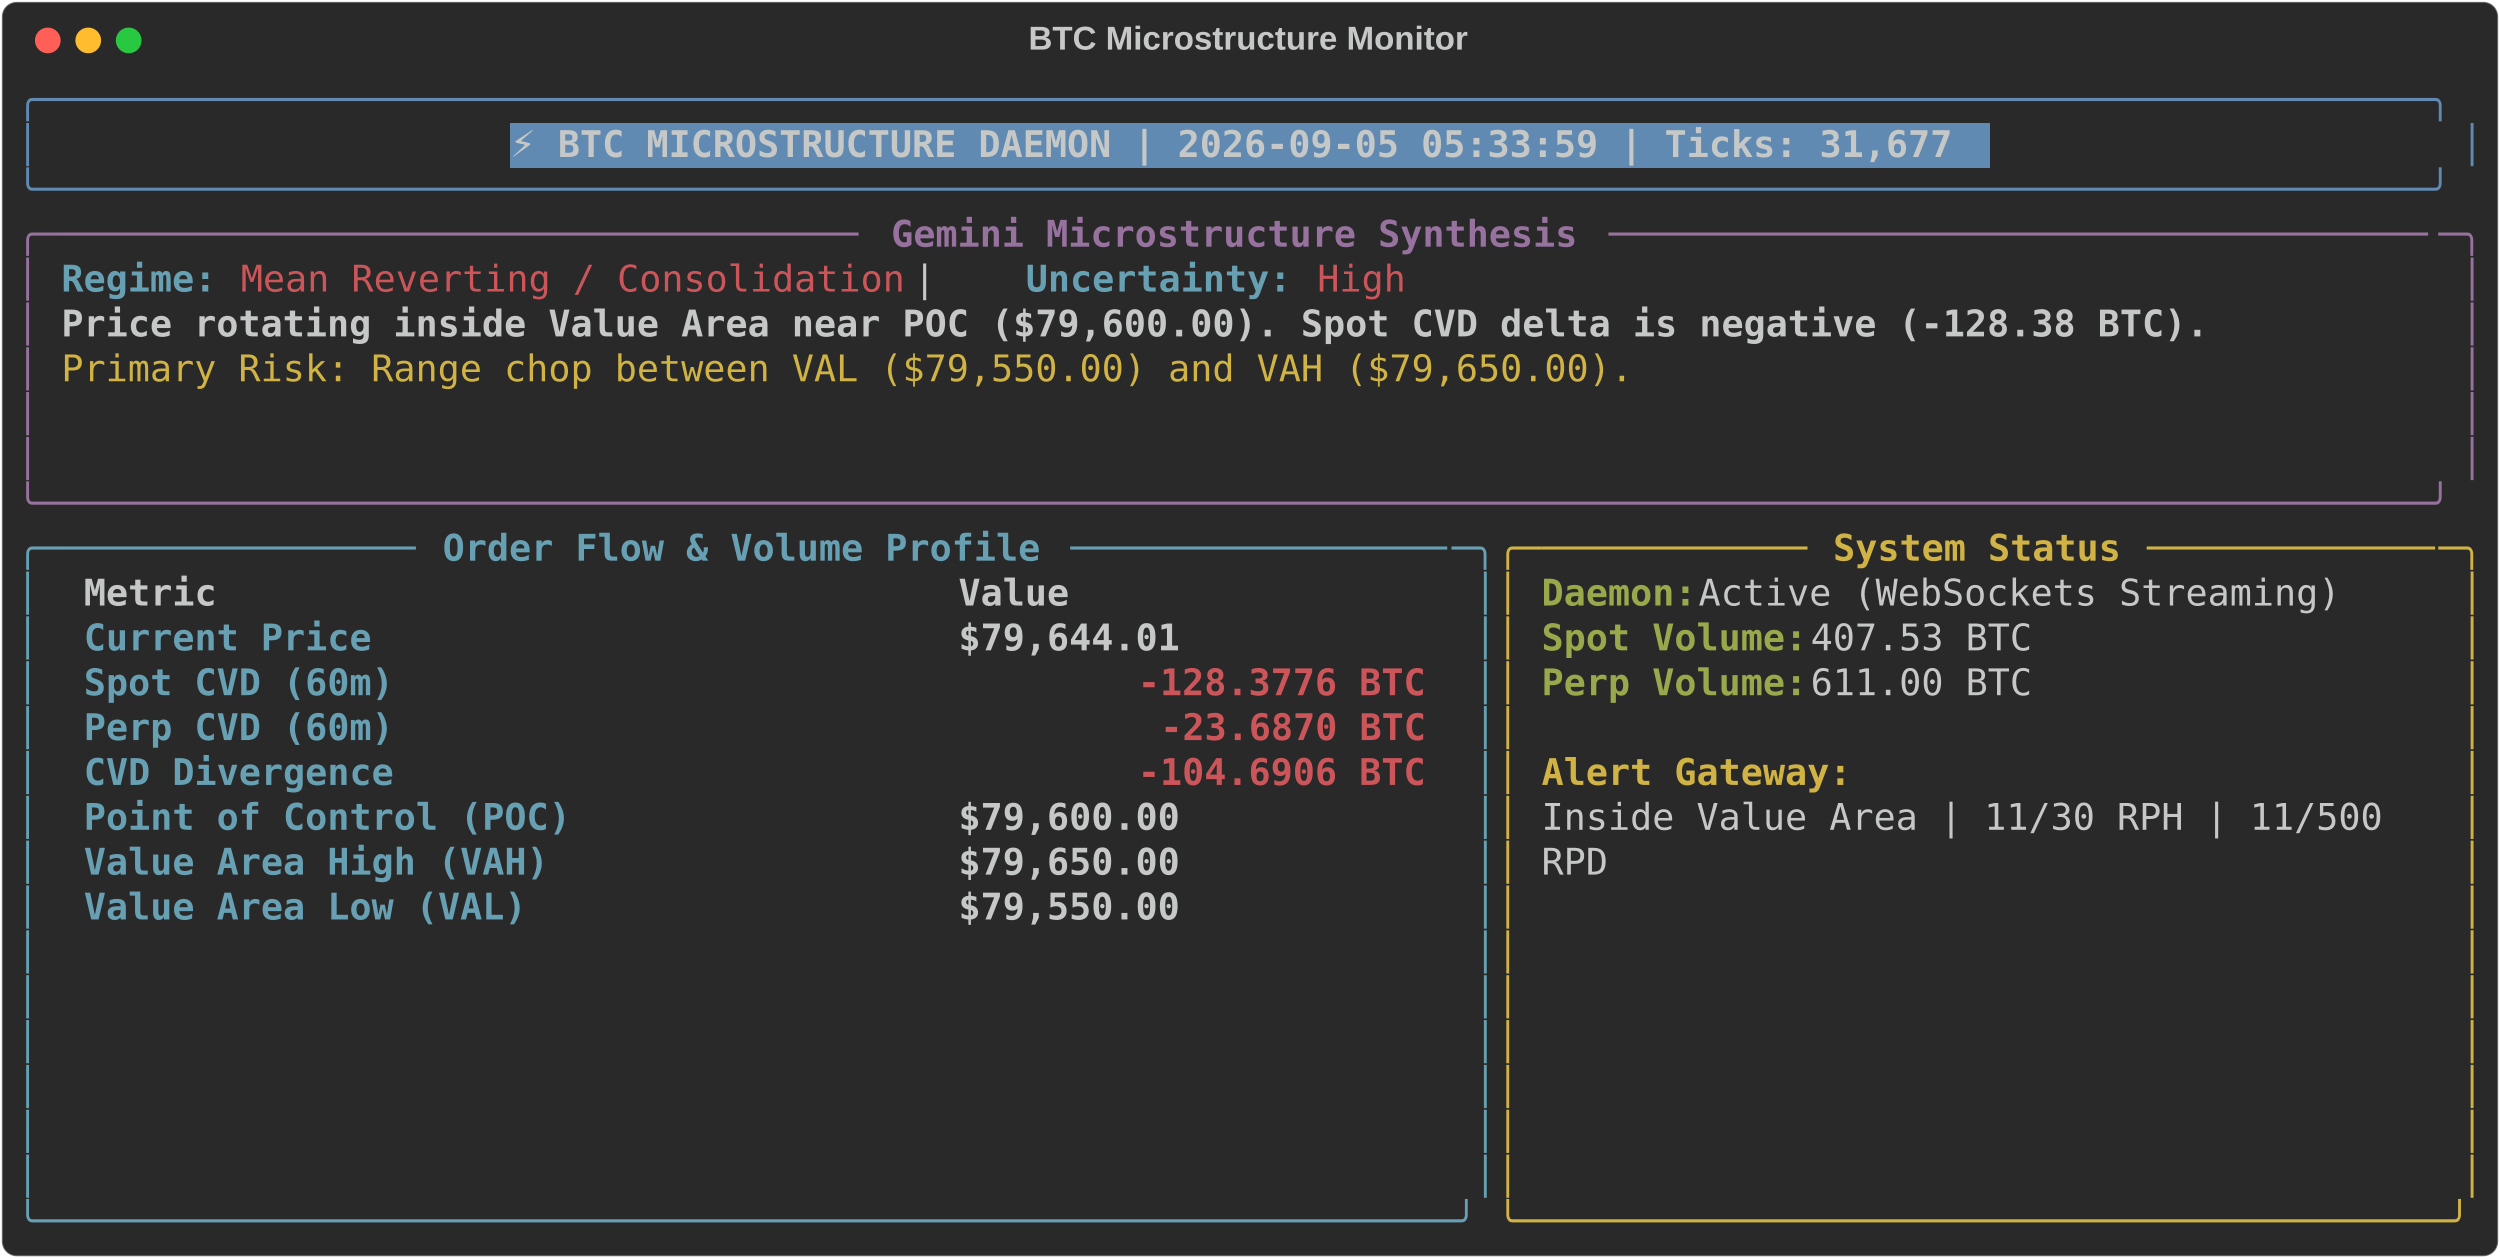
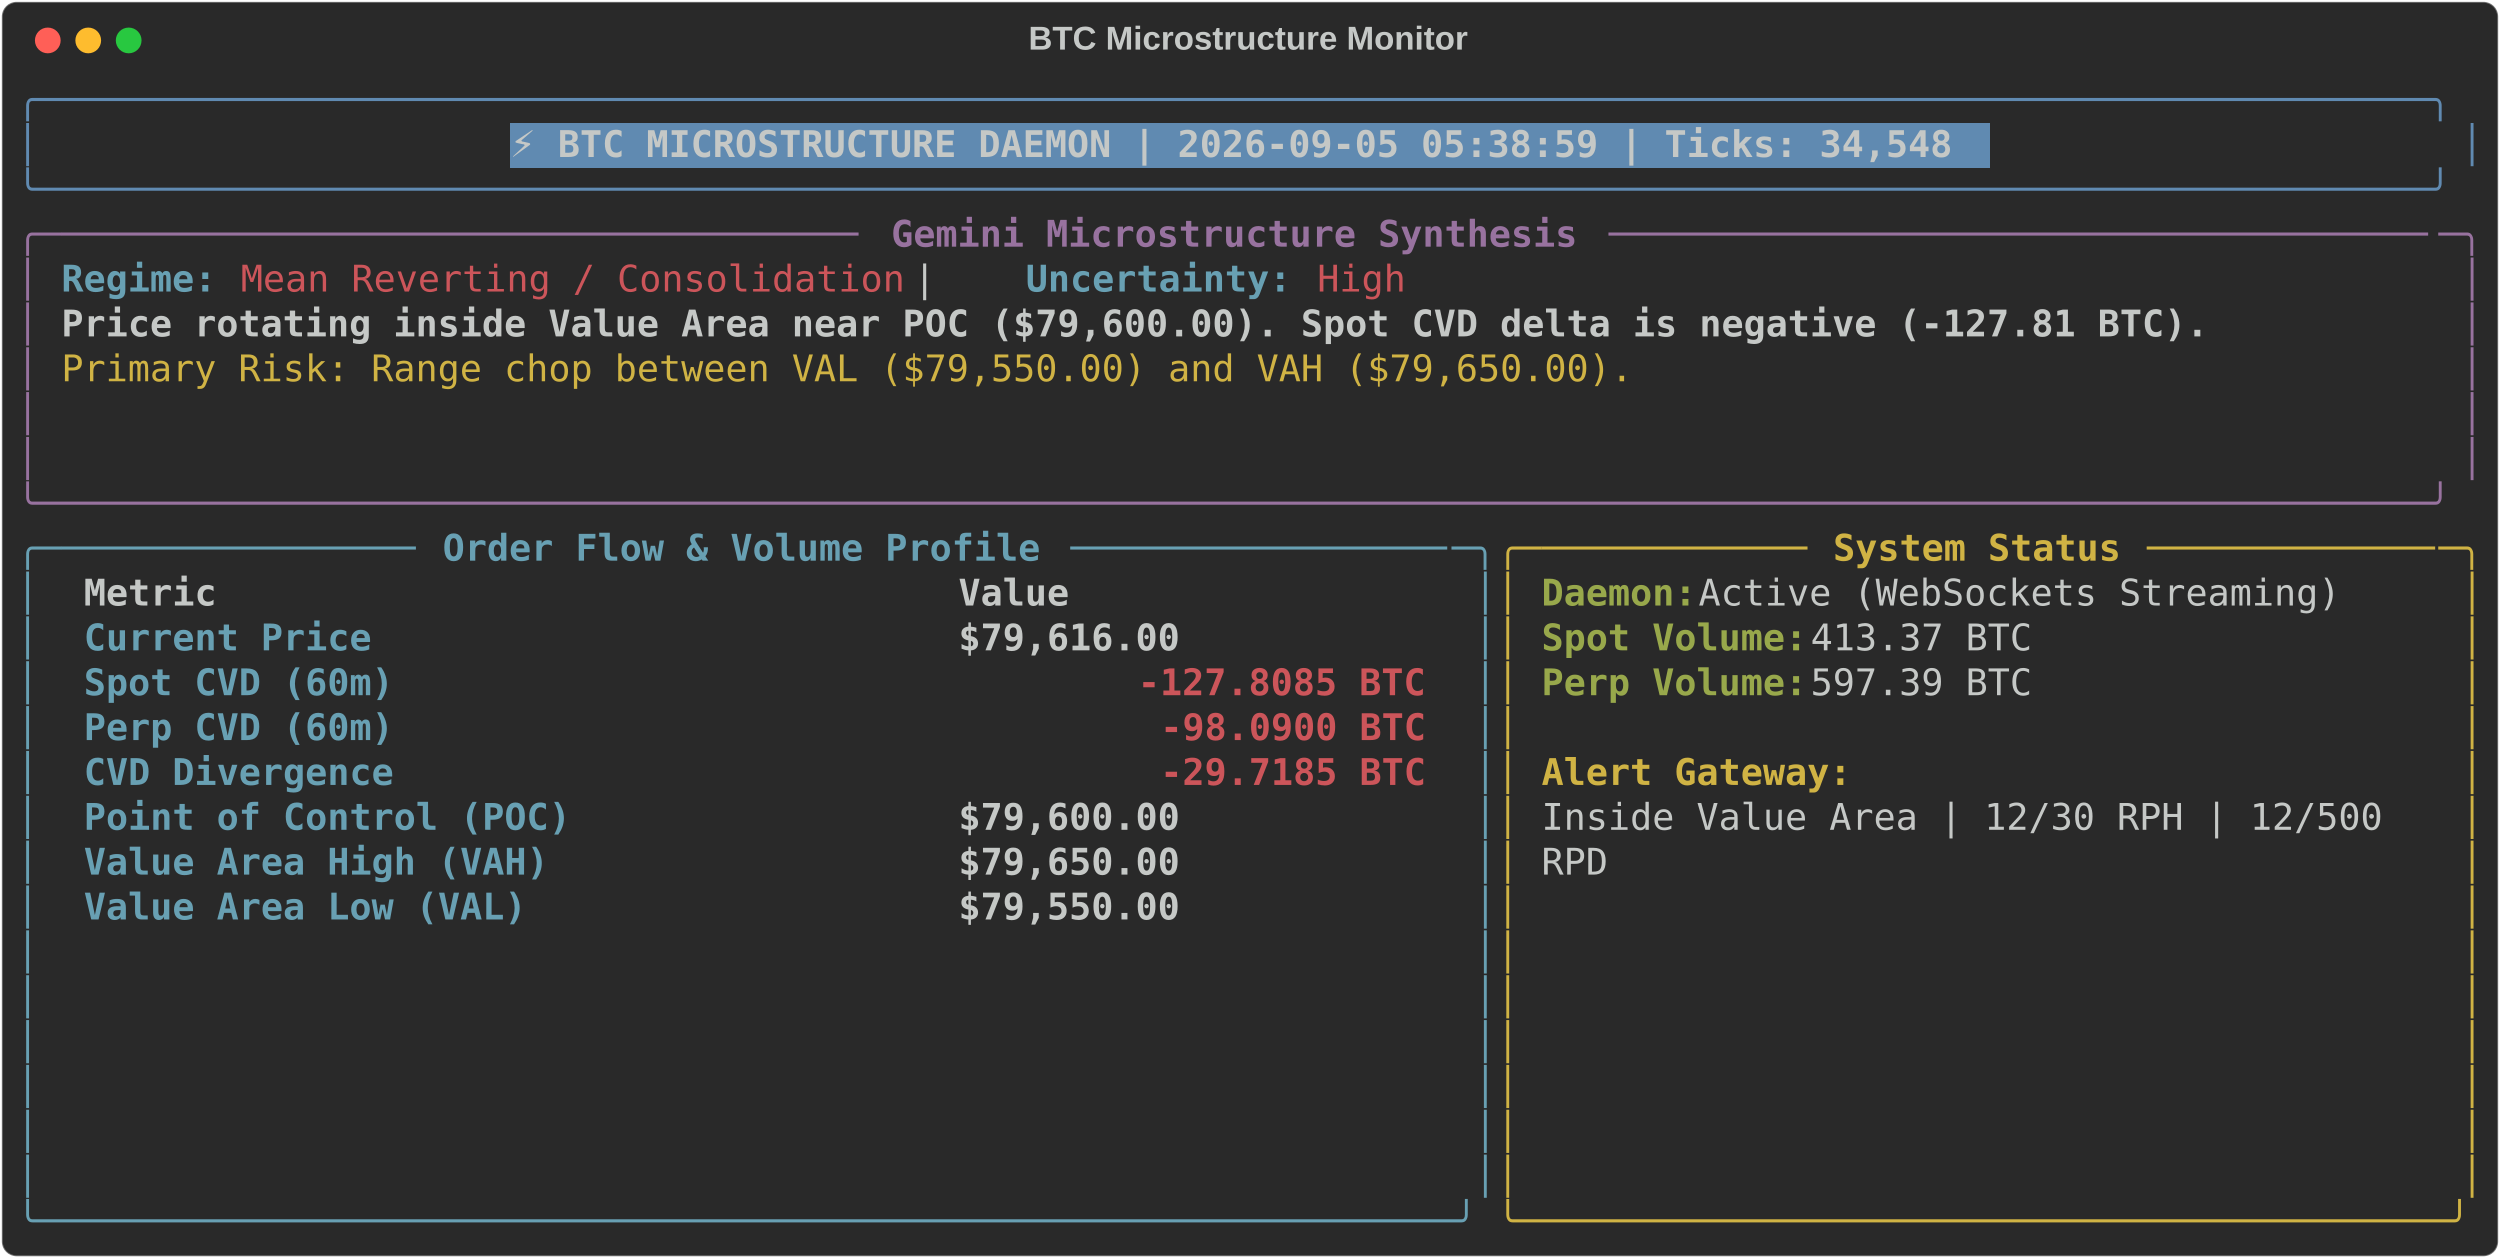
<svg xmlns="http://www.w3.org/2000/svg" class="rich-terminal" viewBox="0 0 1360 684.4">
  <style>

    @font-face {
        font-family: "Fira Code";
        src: local("FiraCode-Regular"),
                url("https://cdnjs.cloudflare.com/ajax/libs/firacode/6.2.0/woff2/FiraCode-Regular.woff2") format("woff2"),
                url("https://cdnjs.cloudflare.com/ajax/libs/firacode/6.2.0/woff/FiraCode-Regular.woff") format("woff");
        font-style: normal;
        font-weight: 400;
    }
    @font-face {
        font-family: "Fira Code";
        src: local("FiraCode-Bold"),
                url("https://cdnjs.cloudflare.com/ajax/libs/firacode/6.2.0/woff2/FiraCode-Bold.woff2") format("woff2"),
                url("https://cdnjs.cloudflare.com/ajax/libs/firacode/6.2.0/woff/FiraCode-Bold.woff") format("woff");
        font-style: bold;
        font-weight: 700;
    }

-     .terminal-2593411683-matrix {
+     .terminal-3431748208-matrix {
        font-family: Fira Code, monospace;
        font-size: 20px;
        line-height: 24.4px;
        font-variant-east-asian: full-width;
    }

-     .terminal-2593411683-title {
+     .terminal-3431748208-title {
        font-size: 18px;
        font-weight: bold;
        font-family: arial;
    }

-     .terminal-2593411683-r1 { fill: #608ab1 }
- .terminal-2593411683-r2 { fill: #c5c8c6 }
- .terminal-2593411683-r3 { fill: #c5c8c6;font-weight: bold }
- .terminal-2593411683-r4 { fill: #98729f }
- .terminal-2593411683-r5 { fill: #98729f;font-weight: bold }
- .terminal-2593411683-r6 { fill: #68a0b3;font-weight: bold }
- .terminal-2593411683-r7 { fill: #cc555a }
- .terminal-2593411683-r8 { fill: #d0b344 }
- .terminal-2593411683-r9 { fill: #68a0b3 }
- .terminal-2593411683-r10 { fill: #d0b344;font-weight: bold }
- .terminal-2593411683-r11 { fill: #98a84b;font-weight: bold }
- .terminal-2593411683-r12 { fill: #cc555a;font-weight: bold }
+     .terminal-3431748208-r1 { fill: #608ab1 }
+ .terminal-3431748208-r2 { fill: #c5c8c6 }
+ .terminal-3431748208-r3 { fill: #c5c8c6;font-weight: bold }
+ .terminal-3431748208-r4 { fill: #98729f }
+ .terminal-3431748208-r5 { fill: #98729f;font-weight: bold }
+ .terminal-3431748208-r6 { fill: #68a0b3;font-weight: bold }
+ .terminal-3431748208-r7 { fill: #cc555a }
+ .terminal-3431748208-r8 { fill: #d0b344 }
+ .terminal-3431748208-r9 { fill: #68a0b3 }
+ .terminal-3431748208-r10 { fill: #d0b344;font-weight: bold }
+ .terminal-3431748208-r11 { fill: #98a84b;font-weight: bold }
+ .terminal-3431748208-r12 { fill: #cc555a;font-weight: bold }
    </style>
  <defs>
-     <clipPath id="terminal-2593411683-clip-terminal">
+     <clipPath id="terminal-3431748208-clip-terminal">
      <rect x="0" y="0" width="1341.0" height="633.4" />
    </clipPath>
-     <clipPath id="terminal-2593411683-line-0">
+     <clipPath id="terminal-3431748208-line-0">
      <rect x="0" y="1.5" width="1342" height="24.65" />
    </clipPath>
-     <clipPath id="terminal-2593411683-line-1">
+     <clipPath id="terminal-3431748208-line-1">
      <rect x="0" y="25.9" width="1342" height="24.65" />
    </clipPath>
-     <clipPath id="terminal-2593411683-line-2">
+     <clipPath id="terminal-3431748208-line-2">
      <rect x="0" y="50.3" width="1342" height="24.65" />
    </clipPath>
-     <clipPath id="terminal-2593411683-line-3">
+     <clipPath id="terminal-3431748208-line-3">
      <rect x="0" y="74.7" width="1342" height="24.65" />
    </clipPath>
-     <clipPath id="terminal-2593411683-line-4">
+     <clipPath id="terminal-3431748208-line-4">
      <rect x="0" y="99.1" width="1342" height="24.65" />
    </clipPath>
-     <clipPath id="terminal-2593411683-line-5">
+     <clipPath id="terminal-3431748208-line-5">
      <rect x="0" y="123.5" width="1342" height="24.65" />
    </clipPath>
-     <clipPath id="terminal-2593411683-line-6">
+     <clipPath id="terminal-3431748208-line-6">
      <rect x="0" y="147.9" width="1342" height="24.65" />
    </clipPath>
-     <clipPath id="terminal-2593411683-line-7">
+     <clipPath id="terminal-3431748208-line-7">
      <rect x="0" y="172.3" width="1342" height="24.65" />
    </clipPath>
-     <clipPath id="terminal-2593411683-line-8">
+     <clipPath id="terminal-3431748208-line-8">
      <rect x="0" y="196.7" width="1342" height="24.65" />
    </clipPath>
-     <clipPath id="terminal-2593411683-line-9">
+     <clipPath id="terminal-3431748208-line-9">
      <rect x="0" y="221.1" width="1342" height="24.65" />
    </clipPath>
-     <clipPath id="terminal-2593411683-line-10">
+     <clipPath id="terminal-3431748208-line-10">
      <rect x="0" y="245.5" width="1342" height="24.65" />
    </clipPath>
-     <clipPath id="terminal-2593411683-line-11">
+     <clipPath id="terminal-3431748208-line-11">
      <rect x="0" y="269.9" width="1342" height="24.65" />
    </clipPath>
-     <clipPath id="terminal-2593411683-line-12">
+     <clipPath id="terminal-3431748208-line-12">
      <rect x="0" y="294.3" width="1342" height="24.65" />
    </clipPath>
-     <clipPath id="terminal-2593411683-line-13">
+     <clipPath id="terminal-3431748208-line-13">
      <rect x="0" y="318.7" width="1342" height="24.65" />
    </clipPath>
-     <clipPath id="terminal-2593411683-line-14">
+     <clipPath id="terminal-3431748208-line-14">
      <rect x="0" y="343.1" width="1342" height="24.65" />
    </clipPath>
-     <clipPath id="terminal-2593411683-line-15">
+     <clipPath id="terminal-3431748208-line-15">
      <rect x="0" y="367.5" width="1342" height="24.65" />
    </clipPath>
-     <clipPath id="terminal-2593411683-line-16">
+     <clipPath id="terminal-3431748208-line-16">
      <rect x="0" y="391.9" width="1342" height="24.65" />
    </clipPath>
-     <clipPath id="terminal-2593411683-line-17">
+     <clipPath id="terminal-3431748208-line-17">
      <rect x="0" y="416.3" width="1342" height="24.65" />
    </clipPath>
-     <clipPath id="terminal-2593411683-line-18">
+     <clipPath id="terminal-3431748208-line-18">
      <rect x="0" y="440.7" width="1342" height="24.65" />
    </clipPath>
-     <clipPath id="terminal-2593411683-line-19">
+     <clipPath id="terminal-3431748208-line-19">
      <rect x="0" y="465.1" width="1342" height="24.65" />
    </clipPath>
-     <clipPath id="terminal-2593411683-line-20">
+     <clipPath id="terminal-3431748208-line-20">
      <rect x="0" y="489.5" width="1342" height="24.65" />
    </clipPath>
-     <clipPath id="terminal-2593411683-line-21">
+     <clipPath id="terminal-3431748208-line-21">
      <rect x="0" y="513.9" width="1342" height="24.65" />
    </clipPath>
-     <clipPath id="terminal-2593411683-line-22">
+     <clipPath id="terminal-3431748208-line-22">
      <rect x="0" y="538.3" width="1342" height="24.65" />
    </clipPath>
-     <clipPath id="terminal-2593411683-line-23">
+     <clipPath id="terminal-3431748208-line-23">
      <rect x="0" y="562.7" width="1342" height="24.65" />
    </clipPath>
-     <clipPath id="terminal-2593411683-line-24">
+     <clipPath id="terminal-3431748208-line-24">
      <rect x="0" y="587.1" width="1342" height="24.65" />
    </clipPath>
  </defs>
  <rect fill="#292929" stroke="rgba(255,255,255,0.35)" stroke-width="1" x="1" y="1" width="1358" height="682.4" rx="8" />
-   <text class="terminal-2593411683-title" fill="#c5c8c6" text-anchor="middle" x="679" y="27">BTC Microstructure Monitor</text>
+   <text class="terminal-3431748208-title" fill="#c5c8c6" text-anchor="middle" x="679" y="27">BTC Microstructure Monitor</text>
  <g transform="translate(26,22)">
    <circle cx="0" cy="0" r="7" fill="#ff5f57" />
    <circle cx="22" cy="0" r="7" fill="#febc2e" />
    <circle cx="44" cy="0" r="7" fill="#28c840" />
  </g>
-   <g transform="translate(9, 41)" clip-path="url(#terminal-2593411683-clip-terminal)">
+   <g transform="translate(9, 41)" clip-path="url(#terminal-3431748208-clip-terminal)">
    <rect fill="#608ab1" x="268.4" y="25.9" width="805.2" height="24.65" shape-rendering="crispEdges" />
-     <g class="terminal-2593411683-matrix">
-       <text class="terminal-2593411683-r1" x="0" y="20" textLength="1342" clip-path="url(#terminal-2593411683-line-0)">╭────────────────────────────────────────────────────────────────────────────────────────────────────────────╮</text>
-       <text class="terminal-2593411683-r2" x="1342" y="20" textLength="12.2" clip-path="url(#terminal-2593411683-line-0)">
- </text>
-       <text class="terminal-2593411683-r1" x="0" y="44.4" textLength="12.2" clip-path="url(#terminal-2593411683-line-1)">│</text>
-       <text class="terminal-2593411683-r3" x="268.4" y="44.4" textLength="793" clip-path="url(#terminal-2593411683-line-1)">⚡ BTC MICROSTRUCTURE DAEMON | 2026-09-05 05:33:59 | Ticks: 31,677</text>
-       <text class="terminal-2593411683-r1" x="1329.8" y="44.4" textLength="12.2" clip-path="url(#terminal-2593411683-line-1)">│</text>
-       <text class="terminal-2593411683-r2" x="1342" y="44.4" textLength="12.2" clip-path="url(#terminal-2593411683-line-1)">
- </text>
-       <text class="terminal-2593411683-r1" x="0" y="68.8" textLength="1342" clip-path="url(#terminal-2593411683-line-2)">╰────────────────────────────────────────────────────────────────────────────────────────────────────────────╯</text>
-       <text class="terminal-2593411683-r2" x="1342" y="68.8" textLength="12.2" clip-path="url(#terminal-2593411683-line-2)">
- </text>
-       <text class="terminal-2593411683-r4" x="0" y="93.2" textLength="24.4" clip-path="url(#terminal-2593411683-line-3)">╭─</text>
-       <text class="terminal-2593411683-r4" x="24.4" y="93.2" textLength="439.2" clip-path="url(#terminal-2593411683-line-3)">────────────────────────────────────</text>
-       <text class="terminal-2593411683-r5" x="475.8" y="93.2" textLength="378.2" clip-path="url(#terminal-2593411683-line-3)">Gemini Microstructure Synthesis</text>
-       <text class="terminal-2593411683-r4" x="866.2" y="93.2" textLength="451.4" clip-path="url(#terminal-2593411683-line-3)">─────────────────────────────────────</text>
-       <text class="terminal-2593411683-r4" x="1317.6" y="93.2" textLength="24.4" clip-path="url(#terminal-2593411683-line-3)">─╮</text>
-       <text class="terminal-2593411683-r2" x="1342" y="93.2" textLength="12.2" clip-path="url(#terminal-2593411683-line-3)">
- </text>
-       <text class="terminal-2593411683-r4" x="0" y="117.6" textLength="12.2" clip-path="url(#terminal-2593411683-line-4)">│</text>
-       <text class="terminal-2593411683-r6" x="24.4" y="117.6" textLength="85.4" clip-path="url(#terminal-2593411683-line-4)">Regime:</text>
-       <text class="terminal-2593411683-r7" x="122" y="117.6" textLength="366" clip-path="url(#terminal-2593411683-line-4)">Mean Reverting / Consolidation</text>
-       <text class="terminal-2593411683-r2" x="488" y="117.6" textLength="61" clip-path="url(#terminal-2593411683-line-4)">  |  </text>
-       <text class="terminal-2593411683-r6" x="549" y="117.6" textLength="146.4" clip-path="url(#terminal-2593411683-line-4)">Uncertainty:</text>
-       <text class="terminal-2593411683-r7" x="707.6" y="117.6" textLength="48.8" clip-path="url(#terminal-2593411683-line-4)">High</text>
-       <text class="terminal-2593411683-r4" x="1329.8" y="117.6" textLength="12.2" clip-path="url(#terminal-2593411683-line-4)">│</text>
-       <text class="terminal-2593411683-r2" x="1342" y="117.6" textLength="12.2" clip-path="url(#terminal-2593411683-line-4)">
- </text>
-       <text class="terminal-2593411683-r4" x="0" y="142" textLength="12.2" clip-path="url(#terminal-2593411683-line-5)">│</text>
-       <text class="terminal-2593411683-r3" x="24.4" y="142" textLength="1183.4" clip-path="url(#terminal-2593411683-line-5)">Price rotating inside Value Area near POC ($79,600.00). Spot CVD delta is negative (-128.38 BTC).</text>
-       <text class="terminal-2593411683-r4" x="1329.8" y="142" textLength="12.2" clip-path="url(#terminal-2593411683-line-5)">│</text>
-       <text class="terminal-2593411683-r2" x="1342" y="142" textLength="12.2" clip-path="url(#terminal-2593411683-line-5)">
- </text>
-       <text class="terminal-2593411683-r4" x="0" y="166.4" textLength="12.2" clip-path="url(#terminal-2593411683-line-6)">│</text>
-       <text class="terminal-2593411683-r8" x="24.4" y="166.4" textLength="866.2" clip-path="url(#terminal-2593411683-line-6)">Primary Risk: Range chop between VAL ($79,550.00) and VAH ($79,650.00).</text>
-       <text class="terminal-2593411683-r4" x="1329.8" y="166.4" textLength="12.2" clip-path="url(#terminal-2593411683-line-6)">│</text>
-       <text class="terminal-2593411683-r2" x="1342" y="166.4" textLength="12.2" clip-path="url(#terminal-2593411683-line-6)">
- </text>
-       <text class="terminal-2593411683-r4" x="0" y="190.8" textLength="12.2" clip-path="url(#terminal-2593411683-line-7)">│</text>
-       <text class="terminal-2593411683-r4" x="1329.8" y="190.8" textLength="12.2" clip-path="url(#terminal-2593411683-line-7)">│</text>
-       <text class="terminal-2593411683-r2" x="1342" y="190.8" textLength="12.2" clip-path="url(#terminal-2593411683-line-7)">
- </text>
-       <text class="terminal-2593411683-r4" x="0" y="215.2" textLength="12.2" clip-path="url(#terminal-2593411683-line-8)">│</text>
-       <text class="terminal-2593411683-r4" x="1329.8" y="215.2" textLength="12.2" clip-path="url(#terminal-2593411683-line-8)">│</text>
-       <text class="terminal-2593411683-r2" x="1342" y="215.2" textLength="12.2" clip-path="url(#terminal-2593411683-line-8)">
- </text>
-       <text class="terminal-2593411683-r4" x="0" y="239.6" textLength="1342" clip-path="url(#terminal-2593411683-line-9)">╰────────────────────────────────────────────────────────────────────────────────────────────────────────────╯</text>
-       <text class="terminal-2593411683-r2" x="1342" y="239.6" textLength="12.2" clip-path="url(#terminal-2593411683-line-9)">
- </text>
-       <text class="terminal-2593411683-r9" x="0" y="264" textLength="24.4" clip-path="url(#terminal-2593411683-line-10)">╭─</text>
-       <text class="terminal-2593411683-r9" x="24.4" y="264" textLength="195.2" clip-path="url(#terminal-2593411683-line-10)">────────────────</text>
-       <text class="terminal-2593411683-r6" x="231.8" y="264" textLength="329.4" clip-path="url(#terminal-2593411683-line-10)">Order Flow &amp; Volume Profile</text>
-       <text class="terminal-2593411683-r9" x="573.4" y="264" textLength="207.4" clip-path="url(#terminal-2593411683-line-10)">─────────────────</text>
-       <text class="terminal-2593411683-r9" x="780.8" y="264" textLength="24.4" clip-path="url(#terminal-2593411683-line-10)">─╮</text>
-       <text class="terminal-2593411683-r8" x="805.2" y="264" textLength="24.4" clip-path="url(#terminal-2593411683-line-10)">╭─</text>
-       <text class="terminal-2593411683-r8" x="829.6" y="264" textLength="146.4" clip-path="url(#terminal-2593411683-line-10)">────────────</text>
-       <text class="terminal-2593411683-r10" x="988.2" y="264" textLength="158.6" clip-path="url(#terminal-2593411683-line-10)">System Status</text>
-       <text class="terminal-2593411683-r8" x="1159" y="264" textLength="158.6" clip-path="url(#terminal-2593411683-line-10)">─────────────</text>
-       <text class="terminal-2593411683-r8" x="1317.6" y="264" textLength="24.4" clip-path="url(#terminal-2593411683-line-10)">─╮</text>
-       <text class="terminal-2593411683-r2" x="1342" y="264" textLength="12.2" clip-path="url(#terminal-2593411683-line-10)">
- </text>
-       <text class="terminal-2593411683-r9" x="0" y="288.4" textLength="12.2" clip-path="url(#terminal-2593411683-line-11)">│</text>
-       <text class="terminal-2593411683-r3" x="36.6" y="288.4" textLength="451.4" clip-path="url(#terminal-2593411683-line-11)">Metric                               </text>
-       <text class="terminal-2593411683-r3" x="512.4" y="288.4" textLength="256.2" clip-path="url(#terminal-2593411683-line-11)">                Value</text>
-       <text class="terminal-2593411683-r9" x="793" y="288.4" textLength="12.2" clip-path="url(#terminal-2593411683-line-11)">│</text>
-       <text class="terminal-2593411683-r8" x="805.2" y="288.4" textLength="12.2" clip-path="url(#terminal-2593411683-line-11)">│</text>
-       <text class="terminal-2593411683-r11" x="829.6" y="288.4" textLength="85.4" clip-path="url(#terminal-2593411683-line-11)">Daemon:</text>
-       <text class="terminal-2593411683-r2" x="915" y="288.4" textLength="366" clip-path="url(#terminal-2593411683-line-11)"> Active (WebSockets Streaming)</text>
-       <text class="terminal-2593411683-r8" x="1329.8" y="288.4" textLength="12.2" clip-path="url(#terminal-2593411683-line-11)">│</text>
-       <text class="terminal-2593411683-r2" x="1342" y="288.4" textLength="12.2" clip-path="url(#terminal-2593411683-line-11)">
- </text>
-       <text class="terminal-2593411683-r9" x="0" y="312.8" textLength="12.2" clip-path="url(#terminal-2593411683-line-12)">│</text>
-       <text class="terminal-2593411683-r6" x="36.6" y="312.8" textLength="451.4" clip-path="url(#terminal-2593411683-line-12)">Current Price                        </text>
-       <text class="terminal-2593411683-r3" x="512.4" y="312.8" textLength="256.2" clip-path="url(#terminal-2593411683-line-12)">           $79,644.01</text>
-       <text class="terminal-2593411683-r9" x="793" y="312.8" textLength="12.2" clip-path="url(#terminal-2593411683-line-12)">│</text>
-       <text class="terminal-2593411683-r8" x="805.2" y="312.8" textLength="12.2" clip-path="url(#terminal-2593411683-line-12)">│</text>
-       <text class="terminal-2593411683-r11" x="829.6" y="312.8" textLength="146.4" clip-path="url(#terminal-2593411683-line-12)">Spot Volume:</text>
-       <text class="terminal-2593411683-r2" x="976" y="312.8" textLength="134.2" clip-path="url(#terminal-2593411683-line-12)"> 407.53 BTC</text>
-       <text class="terminal-2593411683-r8" x="1329.8" y="312.8" textLength="12.2" clip-path="url(#terminal-2593411683-line-12)">│</text>
-       <text class="terminal-2593411683-r2" x="1342" y="312.8" textLength="12.2" clip-path="url(#terminal-2593411683-line-12)">
- </text>
-       <text class="terminal-2593411683-r9" x="0" y="337.2" textLength="12.2" clip-path="url(#terminal-2593411683-line-13)">│</text>
-       <text class="terminal-2593411683-r6" x="36.6" y="337.2" textLength="451.4" clip-path="url(#terminal-2593411683-line-13)">Spot CVD (60m)                       </text>
-       <text class="terminal-2593411683-r12" x="610" y="337.2" textLength="158.6" clip-path="url(#terminal-2593411683-line-13)">-128.3776 BTC</text>
-       <text class="terminal-2593411683-r9" x="793" y="337.2" textLength="12.2" clip-path="url(#terminal-2593411683-line-13)">│</text>
-       <text class="terminal-2593411683-r8" x="805.2" y="337.2" textLength="12.2" clip-path="url(#terminal-2593411683-line-13)">│</text>
-       <text class="terminal-2593411683-r11" x="829.6" y="337.2" textLength="146.4" clip-path="url(#terminal-2593411683-line-13)">Perp Volume:</text>
-       <text class="terminal-2593411683-r2" x="976" y="337.2" textLength="134.2" clip-path="url(#terminal-2593411683-line-13)"> 611.00 BTC</text>
-       <text class="terminal-2593411683-r8" x="1329.8" y="337.2" textLength="12.2" clip-path="url(#terminal-2593411683-line-13)">│</text>
-       <text class="terminal-2593411683-r2" x="1342" y="337.2" textLength="12.2" clip-path="url(#terminal-2593411683-line-13)">
- </text>
-       <text class="terminal-2593411683-r9" x="0" y="361.6" textLength="12.2" clip-path="url(#terminal-2593411683-line-14)">│</text>
-       <text class="terminal-2593411683-r6" x="36.6" y="361.6" textLength="451.4" clip-path="url(#terminal-2593411683-line-14)">Perp CVD (60m)                       </text>
-       <text class="terminal-2593411683-r12" x="622.2" y="361.6" textLength="146.4" clip-path="url(#terminal-2593411683-line-14)">-23.6870 BTC</text>
-       <text class="terminal-2593411683-r9" x="793" y="361.6" textLength="12.2" clip-path="url(#terminal-2593411683-line-14)">│</text>
-       <text class="terminal-2593411683-r8" x="805.2" y="361.6" textLength="12.2" clip-path="url(#terminal-2593411683-line-14)">│</text>
-       <text class="terminal-2593411683-r8" x="1329.8" y="361.6" textLength="12.2" clip-path="url(#terminal-2593411683-line-14)">│</text>
-       <text class="terminal-2593411683-r2" x="1342" y="361.6" textLength="12.2" clip-path="url(#terminal-2593411683-line-14)">
- </text>
-       <text class="terminal-2593411683-r9" x="0" y="386" textLength="12.2" clip-path="url(#terminal-2593411683-line-15)">│</text>
-       <text class="terminal-2593411683-r6" x="36.6" y="386" textLength="451.4" clip-path="url(#terminal-2593411683-line-15)">CVD Divergence                       </text>
-       <text class="terminal-2593411683-r12" x="610" y="386" textLength="158.6" clip-path="url(#terminal-2593411683-line-15)">-104.6906 BTC</text>
-       <text class="terminal-2593411683-r9" x="793" y="386" textLength="12.2" clip-path="url(#terminal-2593411683-line-15)">│</text>
-       <text class="terminal-2593411683-r8" x="805.2" y="386" textLength="12.2" clip-path="url(#terminal-2593411683-line-15)">│</text>
-       <text class="terminal-2593411683-r10" x="829.6" y="386" textLength="170.8" clip-path="url(#terminal-2593411683-line-15)">Alert Gateway:</text>
-       <text class="terminal-2593411683-r8" x="1329.8" y="386" textLength="12.2" clip-path="url(#terminal-2593411683-line-15)">│</text>
-       <text class="terminal-2593411683-r2" x="1342" y="386" textLength="12.2" clip-path="url(#terminal-2593411683-line-15)">
- </text>
-       <text class="terminal-2593411683-r9" x="0" y="410.4" textLength="12.2" clip-path="url(#terminal-2593411683-line-16)">│</text>
-       <text class="terminal-2593411683-r6" x="36.6" y="410.4" textLength="451.4" clip-path="url(#terminal-2593411683-line-16)">Point of Control (POC)               </text>
-       <text class="terminal-2593411683-r3" x="512.4" y="410.4" textLength="256.2" clip-path="url(#terminal-2593411683-line-16)">           $79,600.00</text>
-       <text class="terminal-2593411683-r9" x="793" y="410.4" textLength="12.2" clip-path="url(#terminal-2593411683-line-16)">│</text>
-       <text class="terminal-2593411683-r8" x="805.2" y="410.4" textLength="12.2" clip-path="url(#terminal-2593411683-line-16)">│</text>
-       <text class="terminal-2593411683-r2" x="829.6" y="410.4" textLength="475.8" clip-path="url(#terminal-2593411683-line-16)">Inside Value Area | 11/30 RPH | 11/500 </text>
-       <text class="terminal-2593411683-r8" x="1329.8" y="410.4" textLength="12.2" clip-path="url(#terminal-2593411683-line-16)">│</text>
-       <text class="terminal-2593411683-r2" x="1342" y="410.4" textLength="12.2" clip-path="url(#terminal-2593411683-line-16)">
- </text>
-       <text class="terminal-2593411683-r9" x="0" y="434.8" textLength="12.2" clip-path="url(#terminal-2593411683-line-17)">│</text>
-       <text class="terminal-2593411683-r6" x="36.6" y="434.8" textLength="451.4" clip-path="url(#terminal-2593411683-line-17)">Value Area High (VAH)                </text>
-       <text class="terminal-2593411683-r3" x="512.4" y="434.8" textLength="256.2" clip-path="url(#terminal-2593411683-line-17)">           $79,650.00</text>
-       <text class="terminal-2593411683-r9" x="793" y="434.8" textLength="12.2" clip-path="url(#terminal-2593411683-line-17)">│</text>
-       <text class="terminal-2593411683-r8" x="805.2" y="434.8" textLength="12.2" clip-path="url(#terminal-2593411683-line-17)">│</text>
-       <text class="terminal-2593411683-r2" x="829.6" y="434.8" textLength="36.6" clip-path="url(#terminal-2593411683-line-17)">RPD</text>
-       <text class="terminal-2593411683-r8" x="1329.8" y="434.8" textLength="12.2" clip-path="url(#terminal-2593411683-line-17)">│</text>
-       <text class="terminal-2593411683-r2" x="1342" y="434.8" textLength="12.2" clip-path="url(#terminal-2593411683-line-17)">
- </text>
-       <text class="terminal-2593411683-r9" x="0" y="459.2" textLength="12.2" clip-path="url(#terminal-2593411683-line-18)">│</text>
-       <text class="terminal-2593411683-r6" x="36.6" y="459.2" textLength="451.4" clip-path="url(#terminal-2593411683-line-18)">Value Area Low (VAL)                 </text>
-       <text class="terminal-2593411683-r3" x="512.4" y="459.2" textLength="256.2" clip-path="url(#terminal-2593411683-line-18)">           $79,550.00</text>
-       <text class="terminal-2593411683-r9" x="793" y="459.2" textLength="12.2" clip-path="url(#terminal-2593411683-line-18)">│</text>
-       <text class="terminal-2593411683-r8" x="805.2" y="459.2" textLength="12.2" clip-path="url(#terminal-2593411683-line-18)">│</text>
-       <text class="terminal-2593411683-r8" x="1329.8" y="459.2" textLength="12.2" clip-path="url(#terminal-2593411683-line-18)">│</text>
-       <text class="terminal-2593411683-r2" x="1342" y="459.2" textLength="12.2" clip-path="url(#terminal-2593411683-line-18)">
- </text>
-       <text class="terminal-2593411683-r9" x="0" y="483.6" textLength="12.2" clip-path="url(#terminal-2593411683-line-19)">│</text>
-       <text class="terminal-2593411683-r9" x="793" y="483.6" textLength="12.2" clip-path="url(#terminal-2593411683-line-19)">│</text>
-       <text class="terminal-2593411683-r8" x="805.2" y="483.6" textLength="12.2" clip-path="url(#terminal-2593411683-line-19)">│</text>
-       <text class="terminal-2593411683-r8" x="1329.8" y="483.6" textLength="12.2" clip-path="url(#terminal-2593411683-line-19)">│</text>
-       <text class="terminal-2593411683-r2" x="1342" y="483.6" textLength="12.2" clip-path="url(#terminal-2593411683-line-19)">
- </text>
-       <text class="terminal-2593411683-r9" x="0" y="508" textLength="12.2" clip-path="url(#terminal-2593411683-line-20)">│</text>
-       <text class="terminal-2593411683-r9" x="793" y="508" textLength="12.2" clip-path="url(#terminal-2593411683-line-20)">│</text>
-       <text class="terminal-2593411683-r8" x="805.2" y="508" textLength="12.2" clip-path="url(#terminal-2593411683-line-20)">│</text>
-       <text class="terminal-2593411683-r8" x="1329.8" y="508" textLength="12.2" clip-path="url(#terminal-2593411683-line-20)">│</text>
-       <text class="terminal-2593411683-r2" x="1342" y="508" textLength="12.2" clip-path="url(#terminal-2593411683-line-20)">
- </text>
-       <text class="terminal-2593411683-r9" x="0" y="532.4" textLength="12.2" clip-path="url(#terminal-2593411683-line-21)">│</text>
-       <text class="terminal-2593411683-r9" x="793" y="532.4" textLength="12.2" clip-path="url(#terminal-2593411683-line-21)">│</text>
-       <text class="terminal-2593411683-r8" x="805.2" y="532.4" textLength="12.2" clip-path="url(#terminal-2593411683-line-21)">│</text>
-       <text class="terminal-2593411683-r8" x="1329.8" y="532.4" textLength="12.2" clip-path="url(#terminal-2593411683-line-21)">│</text>
-       <text class="terminal-2593411683-r2" x="1342" y="532.4" textLength="12.2" clip-path="url(#terminal-2593411683-line-21)">
- </text>
-       <text class="terminal-2593411683-r9" x="0" y="556.8" textLength="12.2" clip-path="url(#terminal-2593411683-line-22)">│</text>
-       <text class="terminal-2593411683-r9" x="793" y="556.8" textLength="12.2" clip-path="url(#terminal-2593411683-line-22)">│</text>
-       <text class="terminal-2593411683-r8" x="805.2" y="556.8" textLength="12.2" clip-path="url(#terminal-2593411683-line-22)">│</text>
-       <text class="terminal-2593411683-r8" x="1329.8" y="556.8" textLength="12.2" clip-path="url(#terminal-2593411683-line-22)">│</text>
-       <text class="terminal-2593411683-r2" x="1342" y="556.8" textLength="12.2" clip-path="url(#terminal-2593411683-line-22)">
- </text>
-       <text class="terminal-2593411683-r9" x="0" y="581.2" textLength="12.2" clip-path="url(#terminal-2593411683-line-23)">│</text>
-       <text class="terminal-2593411683-r9" x="793" y="581.2" textLength="12.2" clip-path="url(#terminal-2593411683-line-23)">│</text>
-       <text class="terminal-2593411683-r8" x="805.2" y="581.2" textLength="12.2" clip-path="url(#terminal-2593411683-line-23)">│</text>
-       <text class="terminal-2593411683-r8" x="1329.8" y="581.2" textLength="12.2" clip-path="url(#terminal-2593411683-line-23)">│</text>
-       <text class="terminal-2593411683-r2" x="1342" y="581.2" textLength="12.2" clip-path="url(#terminal-2593411683-line-23)">
- </text>
-       <text class="terminal-2593411683-r9" x="0" y="605.6" textLength="12.2" clip-path="url(#terminal-2593411683-line-24)">│</text>
-       <text class="terminal-2593411683-r9" x="793" y="605.6" textLength="12.2" clip-path="url(#terminal-2593411683-line-24)">│</text>
-       <text class="terminal-2593411683-r8" x="805.2" y="605.6" textLength="12.2" clip-path="url(#terminal-2593411683-line-24)">│</text>
-       <text class="terminal-2593411683-r8" x="1329.8" y="605.6" textLength="12.2" clip-path="url(#terminal-2593411683-line-24)">│</text>
-       <text class="terminal-2593411683-r2" x="1342" y="605.6" textLength="12.2" clip-path="url(#terminal-2593411683-line-24)">
- </text>
-       <text class="terminal-2593411683-r9" x="0" y="630" textLength="805.2" clip-path="url(#terminal-2593411683-line-25)">╰────────────────────────────────────────────────────────────────╯</text>
-       <text class="terminal-2593411683-r8" x="805.2" y="630" textLength="536.8" clip-path="url(#terminal-2593411683-line-25)">╰──────────────────────────────────────────╯</text>
-       <text class="terminal-2593411683-r2" x="1342" y="630" textLength="12.2" clip-path="url(#terminal-2593411683-line-25)">
+     <g class="terminal-3431748208-matrix">
+       <text class="terminal-3431748208-r1" x="0" y="20" textLength="1342" clip-path="url(#terminal-3431748208-line-0)">╭────────────────────────────────────────────────────────────────────────────────────────────────────────────╮</text>
+       <text class="terminal-3431748208-r2" x="1342" y="20" textLength="12.2" clip-path="url(#terminal-3431748208-line-0)">
+ </text>
+       <text class="terminal-3431748208-r1" x="0" y="44.4" textLength="12.2" clip-path="url(#terminal-3431748208-line-1)">│</text>
+       <text class="terminal-3431748208-r3" x="268.4" y="44.4" textLength="793" clip-path="url(#terminal-3431748208-line-1)">⚡ BTC MICROSTRUCTURE DAEMON | 2026-09-05 05:38:59 | Ticks: 34,548</text>
+       <text class="terminal-3431748208-r1" x="1329.8" y="44.4" textLength="12.2" clip-path="url(#terminal-3431748208-line-1)">│</text>
+       <text class="terminal-3431748208-r2" x="1342" y="44.4" textLength="12.2" clip-path="url(#terminal-3431748208-line-1)">
+ </text>
+       <text class="terminal-3431748208-r1" x="0" y="68.8" textLength="1342" clip-path="url(#terminal-3431748208-line-2)">╰────────────────────────────────────────────────────────────────────────────────────────────────────────────╯</text>
+       <text class="terminal-3431748208-r2" x="1342" y="68.8" textLength="12.2" clip-path="url(#terminal-3431748208-line-2)">
+ </text>
+       <text class="terminal-3431748208-r4" x="0" y="93.2" textLength="24.4" clip-path="url(#terminal-3431748208-line-3)">╭─</text>
+       <text class="terminal-3431748208-r4" x="24.4" y="93.2" textLength="439.2" clip-path="url(#terminal-3431748208-line-3)">────────────────────────────────────</text>
+       <text class="terminal-3431748208-r5" x="475.8" y="93.2" textLength="378.2" clip-path="url(#terminal-3431748208-line-3)">Gemini Microstructure Synthesis</text>
+       <text class="terminal-3431748208-r4" x="866.2" y="93.2" textLength="451.4" clip-path="url(#terminal-3431748208-line-3)">─────────────────────────────────────</text>
+       <text class="terminal-3431748208-r4" x="1317.6" y="93.2" textLength="24.4" clip-path="url(#terminal-3431748208-line-3)">─╮</text>
+       <text class="terminal-3431748208-r2" x="1342" y="93.2" textLength="12.2" clip-path="url(#terminal-3431748208-line-3)">
+ </text>
+       <text class="terminal-3431748208-r4" x="0" y="117.6" textLength="12.2" clip-path="url(#terminal-3431748208-line-4)">│</text>
+       <text class="terminal-3431748208-r6" x="24.4" y="117.6" textLength="85.4" clip-path="url(#terminal-3431748208-line-4)">Regime:</text>
+       <text class="terminal-3431748208-r7" x="122" y="117.6" textLength="366" clip-path="url(#terminal-3431748208-line-4)">Mean Reverting / Consolidation</text>
+       <text class="terminal-3431748208-r2" x="488" y="117.6" textLength="61" clip-path="url(#terminal-3431748208-line-4)">  |  </text>
+       <text class="terminal-3431748208-r6" x="549" y="117.6" textLength="146.4" clip-path="url(#terminal-3431748208-line-4)">Uncertainty:</text>
+       <text class="terminal-3431748208-r7" x="707.6" y="117.6" textLength="48.8" clip-path="url(#terminal-3431748208-line-4)">High</text>
+       <text class="terminal-3431748208-r4" x="1329.8" y="117.6" textLength="12.2" clip-path="url(#terminal-3431748208-line-4)">│</text>
+       <text class="terminal-3431748208-r2" x="1342" y="117.6" textLength="12.2" clip-path="url(#terminal-3431748208-line-4)">
+ </text>
+       <text class="terminal-3431748208-r4" x="0" y="142" textLength="12.2" clip-path="url(#terminal-3431748208-line-5)">│</text>
+       <text class="terminal-3431748208-r3" x="24.4" y="142" textLength="1183.4" clip-path="url(#terminal-3431748208-line-5)">Price rotating inside Value Area near POC ($79,600.00). Spot CVD delta is negative (-127.81 BTC).</text>
+       <text class="terminal-3431748208-r4" x="1329.8" y="142" textLength="12.2" clip-path="url(#terminal-3431748208-line-5)">│</text>
+       <text class="terminal-3431748208-r2" x="1342" y="142" textLength="12.2" clip-path="url(#terminal-3431748208-line-5)">
+ </text>
+       <text class="terminal-3431748208-r4" x="0" y="166.4" textLength="12.2" clip-path="url(#terminal-3431748208-line-6)">│</text>
+       <text class="terminal-3431748208-r8" x="24.4" y="166.4" textLength="866.2" clip-path="url(#terminal-3431748208-line-6)">Primary Risk: Range chop between VAL ($79,550.00) and VAH ($79,650.00).</text>
+       <text class="terminal-3431748208-r4" x="1329.8" y="166.4" textLength="12.2" clip-path="url(#terminal-3431748208-line-6)">│</text>
+       <text class="terminal-3431748208-r2" x="1342" y="166.4" textLength="12.2" clip-path="url(#terminal-3431748208-line-6)">
+ </text>
+       <text class="terminal-3431748208-r4" x="0" y="190.8" textLength="12.2" clip-path="url(#terminal-3431748208-line-7)">│</text>
+       <text class="terminal-3431748208-r4" x="1329.8" y="190.8" textLength="12.2" clip-path="url(#terminal-3431748208-line-7)">│</text>
+       <text class="terminal-3431748208-r2" x="1342" y="190.8" textLength="12.2" clip-path="url(#terminal-3431748208-line-7)">
+ </text>
+       <text class="terminal-3431748208-r4" x="0" y="215.2" textLength="12.2" clip-path="url(#terminal-3431748208-line-8)">│</text>
+       <text class="terminal-3431748208-r4" x="1329.8" y="215.2" textLength="12.2" clip-path="url(#terminal-3431748208-line-8)">│</text>
+       <text class="terminal-3431748208-r2" x="1342" y="215.2" textLength="12.2" clip-path="url(#terminal-3431748208-line-8)">
+ </text>
+       <text class="terminal-3431748208-r4" x="0" y="239.6" textLength="1342" clip-path="url(#terminal-3431748208-line-9)">╰────────────────────────────────────────────────────────────────────────────────────────────────────────────╯</text>
+       <text class="terminal-3431748208-r2" x="1342" y="239.6" textLength="12.2" clip-path="url(#terminal-3431748208-line-9)">
+ </text>
+       <text class="terminal-3431748208-r9" x="0" y="264" textLength="24.4" clip-path="url(#terminal-3431748208-line-10)">╭─</text>
+       <text class="terminal-3431748208-r9" x="24.4" y="264" textLength="195.2" clip-path="url(#terminal-3431748208-line-10)">────────────────</text>
+       <text class="terminal-3431748208-r6" x="231.8" y="264" textLength="329.4" clip-path="url(#terminal-3431748208-line-10)">Order Flow &amp; Volume Profile</text>
+       <text class="terminal-3431748208-r9" x="573.4" y="264" textLength="207.4" clip-path="url(#terminal-3431748208-line-10)">─────────────────</text>
+       <text class="terminal-3431748208-r9" x="780.8" y="264" textLength="24.4" clip-path="url(#terminal-3431748208-line-10)">─╮</text>
+       <text class="terminal-3431748208-r8" x="805.2" y="264" textLength="24.4" clip-path="url(#terminal-3431748208-line-10)">╭─</text>
+       <text class="terminal-3431748208-r8" x="829.6" y="264" textLength="146.4" clip-path="url(#terminal-3431748208-line-10)">────────────</text>
+       <text class="terminal-3431748208-r10" x="988.2" y="264" textLength="158.6" clip-path="url(#terminal-3431748208-line-10)">System Status</text>
+       <text class="terminal-3431748208-r8" x="1159" y="264" textLength="158.6" clip-path="url(#terminal-3431748208-line-10)">─────────────</text>
+       <text class="terminal-3431748208-r8" x="1317.6" y="264" textLength="24.4" clip-path="url(#terminal-3431748208-line-10)">─╮</text>
+       <text class="terminal-3431748208-r2" x="1342" y="264" textLength="12.2" clip-path="url(#terminal-3431748208-line-10)">
+ </text>
+       <text class="terminal-3431748208-r9" x="0" y="288.4" textLength="12.2" clip-path="url(#terminal-3431748208-line-11)">│</text>
+       <text class="terminal-3431748208-r3" x="36.6" y="288.4" textLength="451.4" clip-path="url(#terminal-3431748208-line-11)">Metric                               </text>
+       <text class="terminal-3431748208-r3" x="512.4" y="288.4" textLength="256.2" clip-path="url(#terminal-3431748208-line-11)">                Value</text>
+       <text class="terminal-3431748208-r9" x="793" y="288.4" textLength="12.2" clip-path="url(#terminal-3431748208-line-11)">│</text>
+       <text class="terminal-3431748208-r8" x="805.2" y="288.4" textLength="12.2" clip-path="url(#terminal-3431748208-line-11)">│</text>
+       <text class="terminal-3431748208-r11" x="829.6" y="288.4" textLength="85.4" clip-path="url(#terminal-3431748208-line-11)">Daemon:</text>
+       <text class="terminal-3431748208-r2" x="915" y="288.4" textLength="366" clip-path="url(#terminal-3431748208-line-11)"> Active (WebSockets Streaming)</text>
+       <text class="terminal-3431748208-r8" x="1329.8" y="288.4" textLength="12.2" clip-path="url(#terminal-3431748208-line-11)">│</text>
+       <text class="terminal-3431748208-r2" x="1342" y="288.4" textLength="12.2" clip-path="url(#terminal-3431748208-line-11)">
+ </text>
+       <text class="terminal-3431748208-r9" x="0" y="312.8" textLength="12.2" clip-path="url(#terminal-3431748208-line-12)">│</text>
+       <text class="terminal-3431748208-r6" x="36.6" y="312.8" textLength="451.4" clip-path="url(#terminal-3431748208-line-12)">Current Price                        </text>
+       <text class="terminal-3431748208-r3" x="512.4" y="312.8" textLength="256.2" clip-path="url(#terminal-3431748208-line-12)">           $79,616.00</text>
+       <text class="terminal-3431748208-r9" x="793" y="312.8" textLength="12.2" clip-path="url(#terminal-3431748208-line-12)">│</text>
+       <text class="terminal-3431748208-r8" x="805.2" y="312.8" textLength="12.2" clip-path="url(#terminal-3431748208-line-12)">│</text>
+       <text class="terminal-3431748208-r11" x="829.6" y="312.8" textLength="146.4" clip-path="url(#terminal-3431748208-line-12)">Spot Volume:</text>
+       <text class="terminal-3431748208-r2" x="976" y="312.8" textLength="134.2" clip-path="url(#terminal-3431748208-line-12)"> 413.37 BTC</text>
+       <text class="terminal-3431748208-r8" x="1329.8" y="312.8" textLength="12.2" clip-path="url(#terminal-3431748208-line-12)">│</text>
+       <text class="terminal-3431748208-r2" x="1342" y="312.8" textLength="12.2" clip-path="url(#terminal-3431748208-line-12)">
+ </text>
+       <text class="terminal-3431748208-r9" x="0" y="337.2" textLength="12.2" clip-path="url(#terminal-3431748208-line-13)">│</text>
+       <text class="terminal-3431748208-r6" x="36.6" y="337.2" textLength="451.4" clip-path="url(#terminal-3431748208-line-13)">Spot CVD (60m)                       </text>
+       <text class="terminal-3431748208-r12" x="610" y="337.2" textLength="158.6" clip-path="url(#terminal-3431748208-line-13)">-127.8085 BTC</text>
+       <text class="terminal-3431748208-r9" x="793" y="337.2" textLength="12.2" clip-path="url(#terminal-3431748208-line-13)">│</text>
+       <text class="terminal-3431748208-r8" x="805.2" y="337.2" textLength="12.2" clip-path="url(#terminal-3431748208-line-13)">│</text>
+       <text class="terminal-3431748208-r11" x="829.6" y="337.2" textLength="146.4" clip-path="url(#terminal-3431748208-line-13)">Perp Volume:</text>
+       <text class="terminal-3431748208-r2" x="976" y="337.2" textLength="134.2" clip-path="url(#terminal-3431748208-line-13)"> 597.39 BTC</text>
+       <text class="terminal-3431748208-r8" x="1329.8" y="337.2" textLength="12.2" clip-path="url(#terminal-3431748208-line-13)">│</text>
+       <text class="terminal-3431748208-r2" x="1342" y="337.2" textLength="12.2" clip-path="url(#terminal-3431748208-line-13)">
+ </text>
+       <text class="terminal-3431748208-r9" x="0" y="361.6" textLength="12.2" clip-path="url(#terminal-3431748208-line-14)">│</text>
+       <text class="terminal-3431748208-r6" x="36.6" y="361.6" textLength="451.4" clip-path="url(#terminal-3431748208-line-14)">Perp CVD (60m)                       </text>
+       <text class="terminal-3431748208-r12" x="622.2" y="361.6" textLength="146.4" clip-path="url(#terminal-3431748208-line-14)">-98.0900 BTC</text>
+       <text class="terminal-3431748208-r9" x="793" y="361.6" textLength="12.2" clip-path="url(#terminal-3431748208-line-14)">│</text>
+       <text class="terminal-3431748208-r8" x="805.2" y="361.6" textLength="12.2" clip-path="url(#terminal-3431748208-line-14)">│</text>
+       <text class="terminal-3431748208-r8" x="1329.8" y="361.6" textLength="12.2" clip-path="url(#terminal-3431748208-line-14)">│</text>
+       <text class="terminal-3431748208-r2" x="1342" y="361.6" textLength="12.2" clip-path="url(#terminal-3431748208-line-14)">
+ </text>
+       <text class="terminal-3431748208-r9" x="0" y="386" textLength="12.2" clip-path="url(#terminal-3431748208-line-15)">│</text>
+       <text class="terminal-3431748208-r6" x="36.6" y="386" textLength="451.4" clip-path="url(#terminal-3431748208-line-15)">CVD Divergence                       </text>
+       <text class="terminal-3431748208-r12" x="622.2" y="386" textLength="146.4" clip-path="url(#terminal-3431748208-line-15)">-29.7185 BTC</text>
+       <text class="terminal-3431748208-r9" x="793" y="386" textLength="12.2" clip-path="url(#terminal-3431748208-line-15)">│</text>
+       <text class="terminal-3431748208-r8" x="805.2" y="386" textLength="12.2" clip-path="url(#terminal-3431748208-line-15)">│</text>
+       <text class="terminal-3431748208-r10" x="829.6" y="386" textLength="170.8" clip-path="url(#terminal-3431748208-line-15)">Alert Gateway:</text>
+       <text class="terminal-3431748208-r8" x="1329.8" y="386" textLength="12.2" clip-path="url(#terminal-3431748208-line-15)">│</text>
+       <text class="terminal-3431748208-r2" x="1342" y="386" textLength="12.2" clip-path="url(#terminal-3431748208-line-15)">
+ </text>
+       <text class="terminal-3431748208-r9" x="0" y="410.4" textLength="12.2" clip-path="url(#terminal-3431748208-line-16)">│</text>
+       <text class="terminal-3431748208-r6" x="36.6" y="410.4" textLength="451.4" clip-path="url(#terminal-3431748208-line-16)">Point of Control (POC)               </text>
+       <text class="terminal-3431748208-r3" x="512.4" y="410.4" textLength="256.2" clip-path="url(#terminal-3431748208-line-16)">           $79,600.00</text>
+       <text class="terminal-3431748208-r9" x="793" y="410.4" textLength="12.2" clip-path="url(#terminal-3431748208-line-16)">│</text>
+       <text class="terminal-3431748208-r8" x="805.2" y="410.4" textLength="12.2" clip-path="url(#terminal-3431748208-line-16)">│</text>
+       <text class="terminal-3431748208-r2" x="829.6" y="410.4" textLength="475.8" clip-path="url(#terminal-3431748208-line-16)">Inside Value Area | 12/30 RPH | 12/500 </text>
+       <text class="terminal-3431748208-r8" x="1329.8" y="410.4" textLength="12.2" clip-path="url(#terminal-3431748208-line-16)">│</text>
+       <text class="terminal-3431748208-r2" x="1342" y="410.4" textLength="12.2" clip-path="url(#terminal-3431748208-line-16)">
+ </text>
+       <text class="terminal-3431748208-r9" x="0" y="434.8" textLength="12.2" clip-path="url(#terminal-3431748208-line-17)">│</text>
+       <text class="terminal-3431748208-r6" x="36.6" y="434.8" textLength="451.4" clip-path="url(#terminal-3431748208-line-17)">Value Area High (VAH)                </text>
+       <text class="terminal-3431748208-r3" x="512.4" y="434.8" textLength="256.2" clip-path="url(#terminal-3431748208-line-17)">           $79,650.00</text>
+       <text class="terminal-3431748208-r9" x="793" y="434.8" textLength="12.2" clip-path="url(#terminal-3431748208-line-17)">│</text>
+       <text class="terminal-3431748208-r8" x="805.2" y="434.8" textLength="12.2" clip-path="url(#terminal-3431748208-line-17)">│</text>
+       <text class="terminal-3431748208-r2" x="829.6" y="434.8" textLength="36.6" clip-path="url(#terminal-3431748208-line-17)">RPD</text>
+       <text class="terminal-3431748208-r8" x="1329.8" y="434.8" textLength="12.2" clip-path="url(#terminal-3431748208-line-17)">│</text>
+       <text class="terminal-3431748208-r2" x="1342" y="434.8" textLength="12.2" clip-path="url(#terminal-3431748208-line-17)">
+ </text>
+       <text class="terminal-3431748208-r9" x="0" y="459.2" textLength="12.2" clip-path="url(#terminal-3431748208-line-18)">│</text>
+       <text class="terminal-3431748208-r6" x="36.6" y="459.2" textLength="451.4" clip-path="url(#terminal-3431748208-line-18)">Value Area Low (VAL)                 </text>
+       <text class="terminal-3431748208-r3" x="512.4" y="459.2" textLength="256.2" clip-path="url(#terminal-3431748208-line-18)">           $79,550.00</text>
+       <text class="terminal-3431748208-r9" x="793" y="459.2" textLength="12.2" clip-path="url(#terminal-3431748208-line-18)">│</text>
+       <text class="terminal-3431748208-r8" x="805.2" y="459.2" textLength="12.2" clip-path="url(#terminal-3431748208-line-18)">│</text>
+       <text class="terminal-3431748208-r8" x="1329.8" y="459.2" textLength="12.2" clip-path="url(#terminal-3431748208-line-18)">│</text>
+       <text class="terminal-3431748208-r2" x="1342" y="459.2" textLength="12.2" clip-path="url(#terminal-3431748208-line-18)">
+ </text>
+       <text class="terminal-3431748208-r9" x="0" y="483.6" textLength="12.2" clip-path="url(#terminal-3431748208-line-19)">│</text>
+       <text class="terminal-3431748208-r9" x="793" y="483.6" textLength="12.2" clip-path="url(#terminal-3431748208-line-19)">│</text>
+       <text class="terminal-3431748208-r8" x="805.2" y="483.6" textLength="12.2" clip-path="url(#terminal-3431748208-line-19)">│</text>
+       <text class="terminal-3431748208-r8" x="1329.8" y="483.6" textLength="12.2" clip-path="url(#terminal-3431748208-line-19)">│</text>
+       <text class="terminal-3431748208-r2" x="1342" y="483.6" textLength="12.2" clip-path="url(#terminal-3431748208-line-19)">
+ </text>
+       <text class="terminal-3431748208-r9" x="0" y="508" textLength="12.2" clip-path="url(#terminal-3431748208-line-20)">│</text>
+       <text class="terminal-3431748208-r9" x="793" y="508" textLength="12.2" clip-path="url(#terminal-3431748208-line-20)">│</text>
+       <text class="terminal-3431748208-r8" x="805.2" y="508" textLength="12.2" clip-path="url(#terminal-3431748208-line-20)">│</text>
+       <text class="terminal-3431748208-r8" x="1329.8" y="508" textLength="12.2" clip-path="url(#terminal-3431748208-line-20)">│</text>
+       <text class="terminal-3431748208-r2" x="1342" y="508" textLength="12.2" clip-path="url(#terminal-3431748208-line-20)">
+ </text>
+       <text class="terminal-3431748208-r9" x="0" y="532.4" textLength="12.2" clip-path="url(#terminal-3431748208-line-21)">│</text>
+       <text class="terminal-3431748208-r9" x="793" y="532.4" textLength="12.2" clip-path="url(#terminal-3431748208-line-21)">│</text>
+       <text class="terminal-3431748208-r8" x="805.2" y="532.4" textLength="12.2" clip-path="url(#terminal-3431748208-line-21)">│</text>
+       <text class="terminal-3431748208-r8" x="1329.8" y="532.4" textLength="12.2" clip-path="url(#terminal-3431748208-line-21)">│</text>
+       <text class="terminal-3431748208-r2" x="1342" y="532.4" textLength="12.2" clip-path="url(#terminal-3431748208-line-21)">
+ </text>
+       <text class="terminal-3431748208-r9" x="0" y="556.8" textLength="12.2" clip-path="url(#terminal-3431748208-line-22)">│</text>
+       <text class="terminal-3431748208-r9" x="793" y="556.8" textLength="12.2" clip-path="url(#terminal-3431748208-line-22)">│</text>
+       <text class="terminal-3431748208-r8" x="805.2" y="556.8" textLength="12.2" clip-path="url(#terminal-3431748208-line-22)">│</text>
+       <text class="terminal-3431748208-r8" x="1329.8" y="556.8" textLength="12.2" clip-path="url(#terminal-3431748208-line-22)">│</text>
+       <text class="terminal-3431748208-r2" x="1342" y="556.8" textLength="12.2" clip-path="url(#terminal-3431748208-line-22)">
+ </text>
+       <text class="terminal-3431748208-r9" x="0" y="581.2" textLength="12.2" clip-path="url(#terminal-3431748208-line-23)">│</text>
+       <text class="terminal-3431748208-r9" x="793" y="581.2" textLength="12.2" clip-path="url(#terminal-3431748208-line-23)">│</text>
+       <text class="terminal-3431748208-r8" x="805.2" y="581.2" textLength="12.2" clip-path="url(#terminal-3431748208-line-23)">│</text>
+       <text class="terminal-3431748208-r8" x="1329.8" y="581.2" textLength="12.2" clip-path="url(#terminal-3431748208-line-23)">│</text>
+       <text class="terminal-3431748208-r2" x="1342" y="581.2" textLength="12.2" clip-path="url(#terminal-3431748208-line-23)">
+ </text>
+       <text class="terminal-3431748208-r9" x="0" y="605.6" textLength="12.2" clip-path="url(#terminal-3431748208-line-24)">│</text>
+       <text class="terminal-3431748208-r9" x="793" y="605.6" textLength="12.2" clip-path="url(#terminal-3431748208-line-24)">│</text>
+       <text class="terminal-3431748208-r8" x="805.2" y="605.6" textLength="12.2" clip-path="url(#terminal-3431748208-line-24)">│</text>
+       <text class="terminal-3431748208-r8" x="1329.8" y="605.6" textLength="12.2" clip-path="url(#terminal-3431748208-line-24)">│</text>
+       <text class="terminal-3431748208-r2" x="1342" y="605.6" textLength="12.2" clip-path="url(#terminal-3431748208-line-24)">
+ </text>
+       <text class="terminal-3431748208-r9" x="0" y="630" textLength="805.2" clip-path="url(#terminal-3431748208-line-25)">╰────────────────────────────────────────────────────────────────╯</text>
+       <text class="terminal-3431748208-r8" x="805.2" y="630" textLength="536.8" clip-path="url(#terminal-3431748208-line-25)">╰──────────────────────────────────────────╯</text>
+       <text class="terminal-3431748208-r2" x="1342" y="630" textLength="12.2" clip-path="url(#terminal-3431748208-line-25)">
</text>
    </g>
  </g>
</svg>
